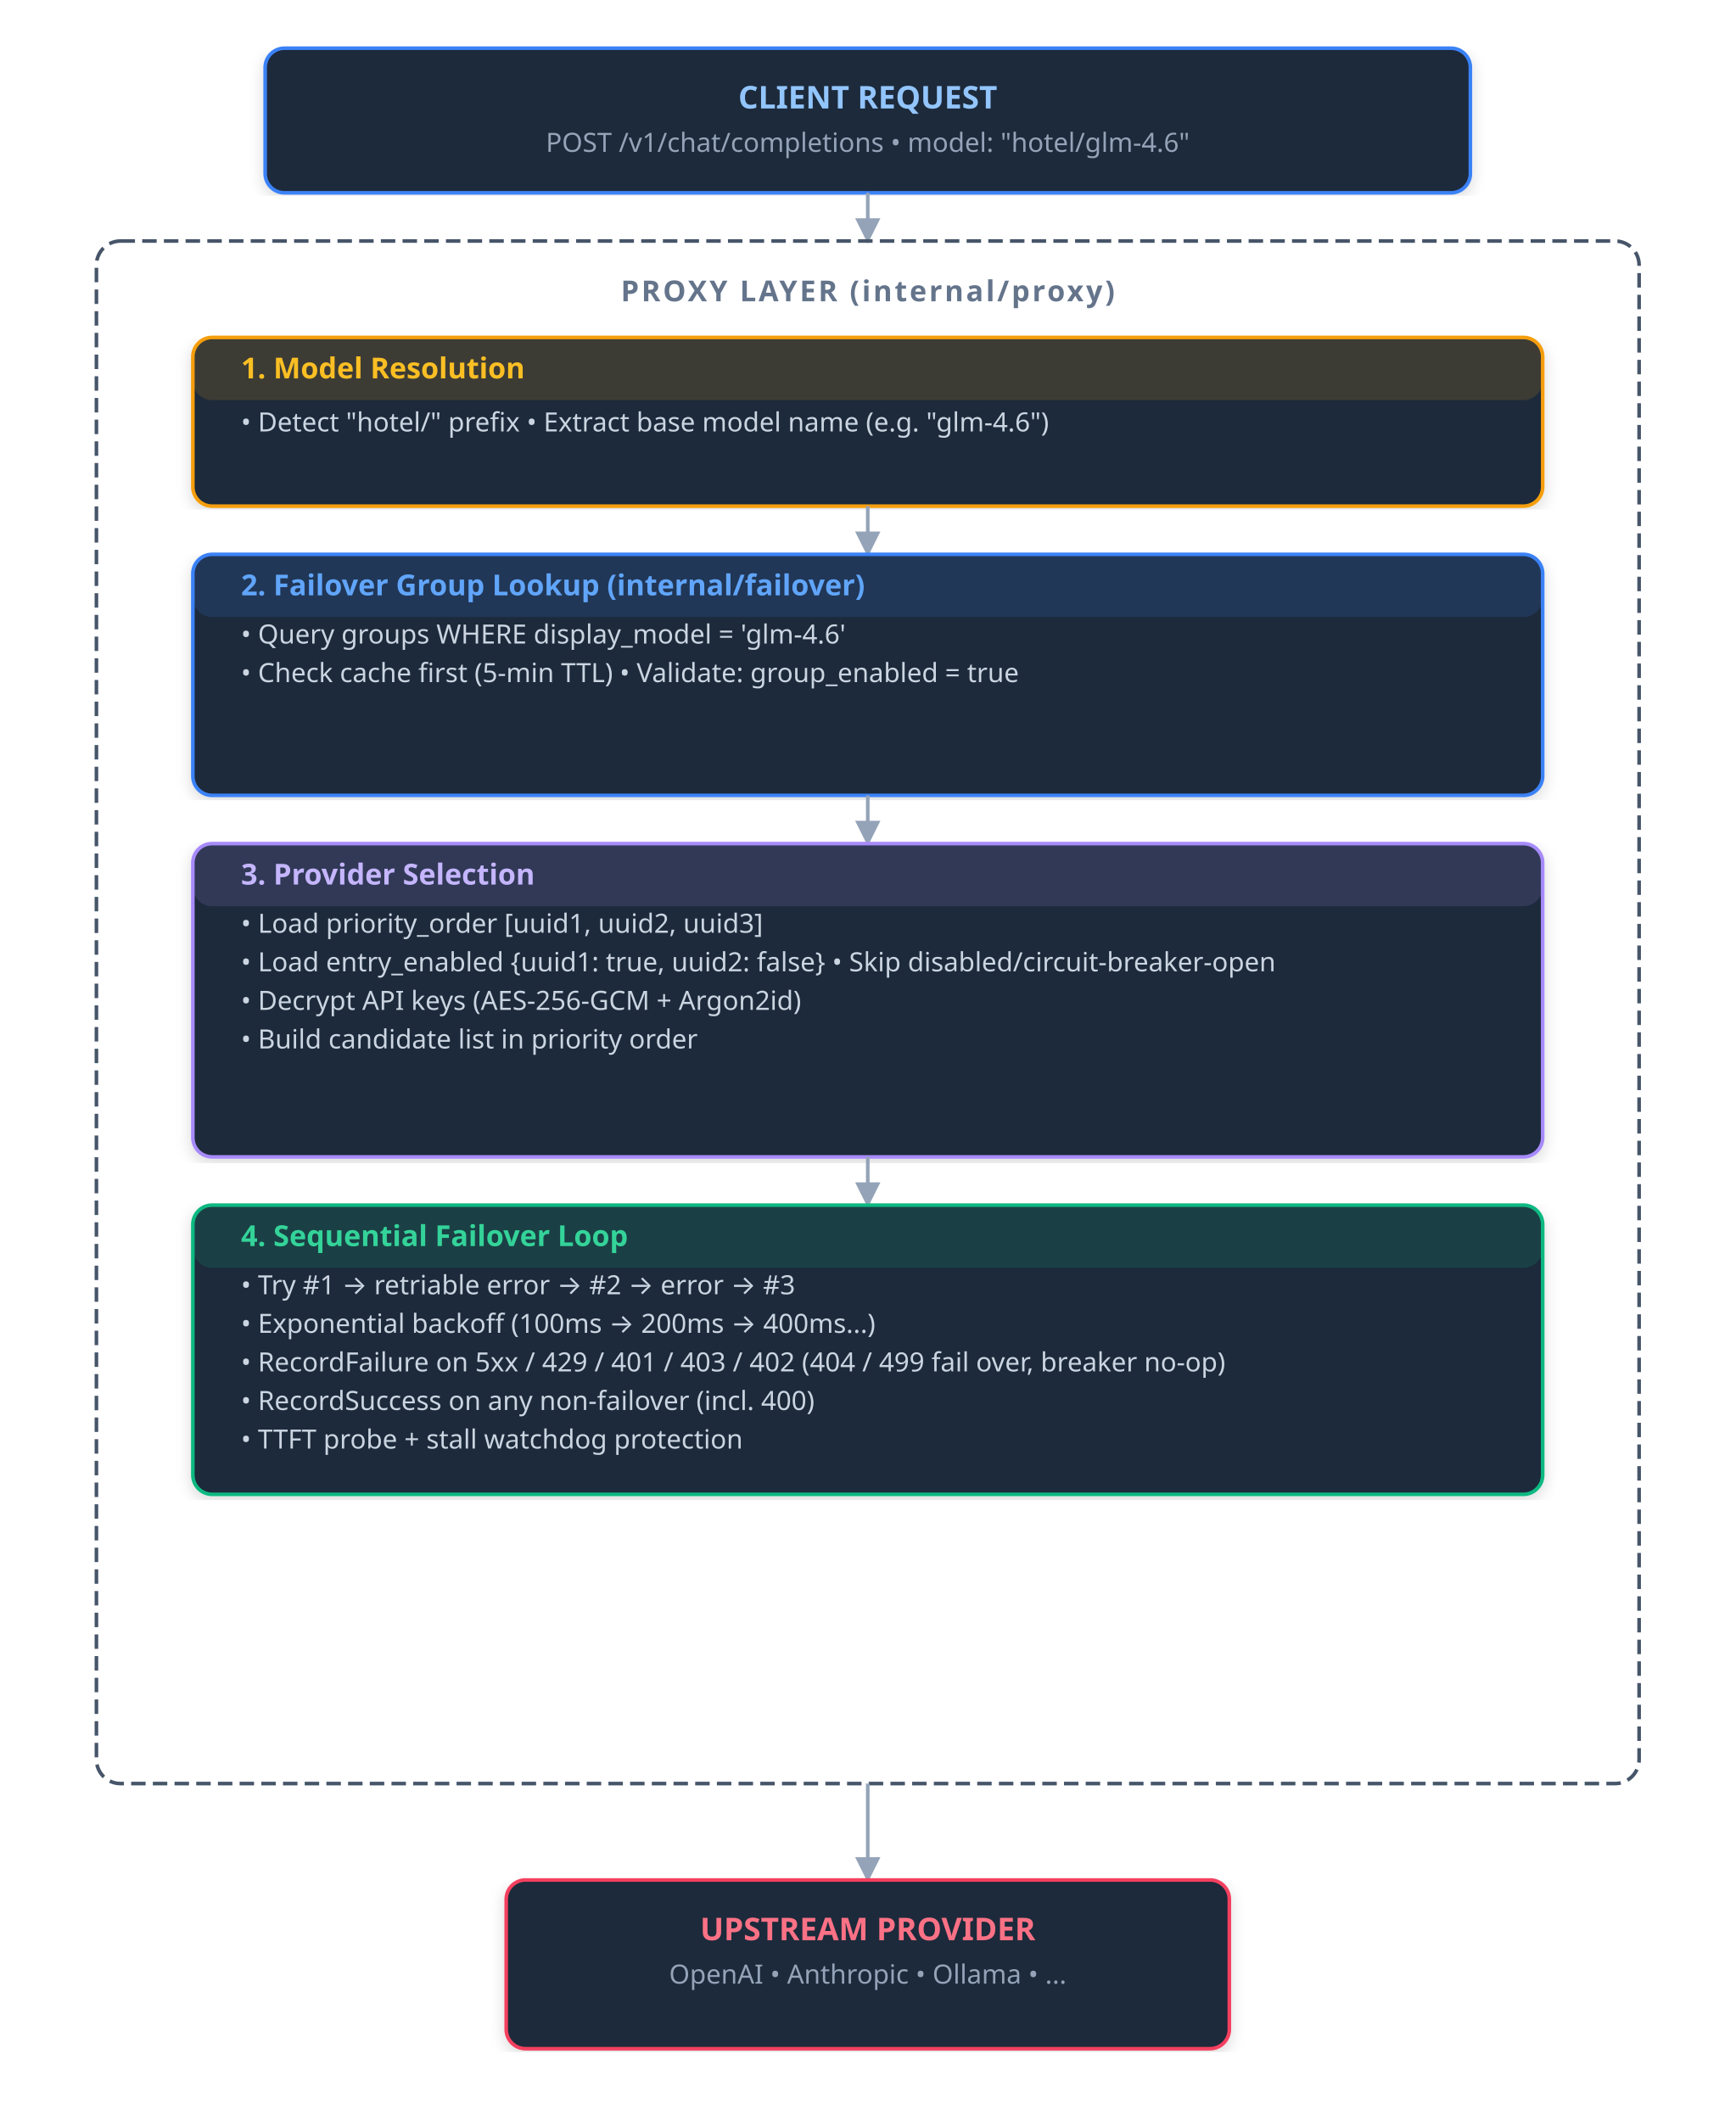
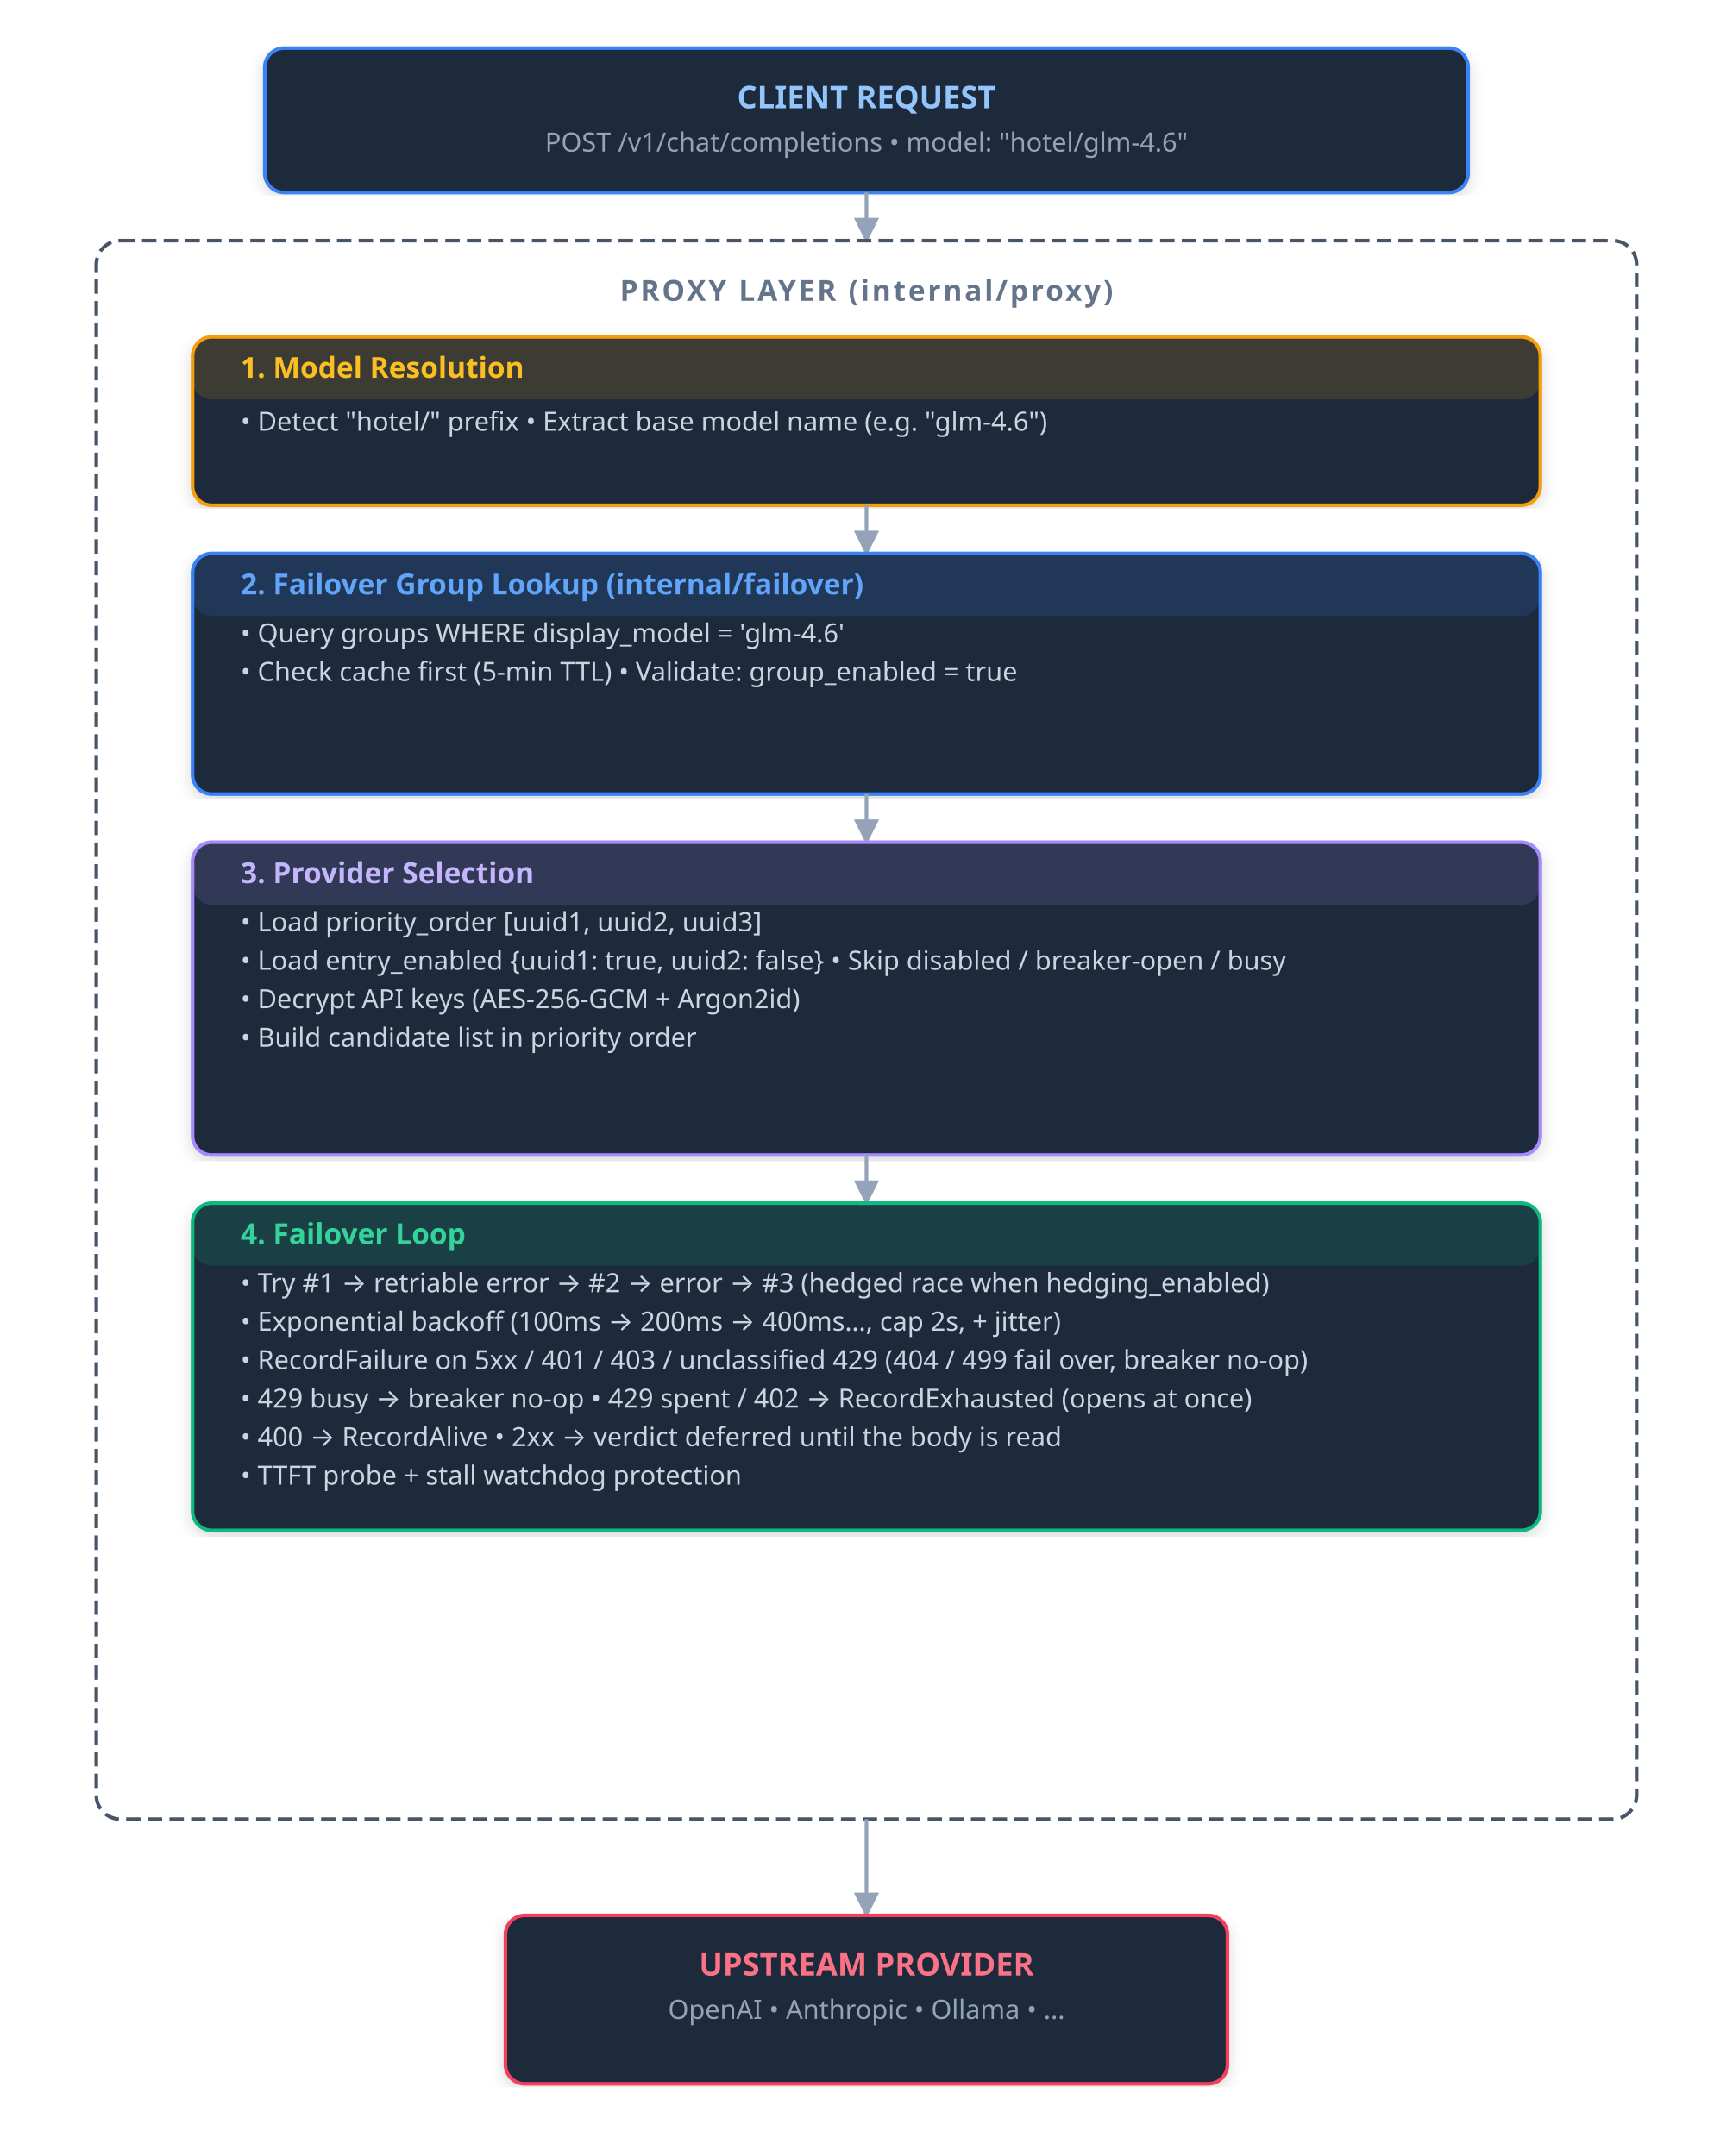
- <svg xmlns="http://www.w3.org/2000/svg" viewBox="0 0 720 880" font-family="'Segoe UI', system-ui, -apple-system, sans-serif">
+ <svg xmlns="http://www.w3.org/2000/svg" viewBox="0 0 720 896" font-family="'Segoe UI', system-ui, -apple-system, sans-serif">
  <defs>
    <marker id="arrow" viewBox="0 0 10 10" refX="9" refY="5" markerWidth="7" markerHeight="7" orient="auto-start-reverse">
      <path d="M 0 0 L 10 5 L 0 10 z" fill="#94a3b8" />
    </marker>
    <filter id="shadow" x="-2%" y="-2%" width="104%" height="104%">
      <feDropShadow dx="0" dy="2" stdDeviation="3" flood-opacity="0.15" />
    </filter>
  </defs>
-   <rect width="720" height="880" fill="none" rx="8" />
+   <rect width="720" height="896" fill="none" rx="8" />
  <rect x="110" y="20" width="500" height="60" rx="8" fill="#1e293b" stroke="#3b82f6" stroke-width="1.5" filter="url(#shadow)" />
  <text x="360" y="45" text-anchor="middle" fill="#93c5fd" font-size="13" font-weight="600">CLIENT REQUEST</text>
  <text x="360" y="63" text-anchor="middle" fill="#94a3b8" font-size="11">POST /v1/chat/completions  •  model: "hotel/glm-4.6"</text>
  <line x1="360" y1="80" x2="360" y2="100" stroke="#94a3b8" stroke-width="1.5" marker-end="url(#arrow)" />
-   <rect x="40" y="100" width="640" height="640" rx="10" fill="none" stroke="#475569" stroke-width="1.5" stroke-dasharray="6,3" />
+   <rect x="40" y="100" width="640" height="656" rx="10" fill="none" stroke="#475569" stroke-width="1.5" stroke-dasharray="6,3" />
  <text x="360" y="125" text-anchor="middle" fill="#64748b" font-size="12" font-weight="600" letter-spacing="1">PROXY LAYER  (internal/proxy)</text>
  <rect x="80" y="140" width="560" height="70" rx="8" fill="#1e293b" stroke="#f59e0b" stroke-width="1.5" filter="url(#shadow)" />
  <rect x="80" y="140" width="560" height="26" rx="8" fill="#f59e0b" opacity="0.15" />
  <text x="100" y="157" fill="#fbbf24" font-size="12" font-weight="700">1. Model Resolution</text>
  <text x="100" y="179" fill="#cbd5e1" font-size="11">• Detect "hotel/" prefix  •  Extract base model name (e.g. "glm-4.6")</text>
  <line x1="360" y1="210" x2="360" y2="230" stroke="#94a3b8" stroke-width="1.5" marker-end="url(#arrow)" />
  <rect x="80" y="230" width="560" height="100" rx="8" fill="#1e293b" stroke="#3b82f6" stroke-width="1.5" filter="url(#shadow)" />
  <rect x="80" y="230" width="560" height="26" rx="8" fill="#3b82f6" opacity="0.15" />
  <text x="100" y="247" fill="#60a5fa" font-size="12" font-weight="700">2. Failover Group Lookup (internal/failover)</text>
  <text x="100" y="267" fill="#cbd5e1" font-size="11">• Query groups WHERE display_model = 'glm-4.6'</text>
  <text x="100" y="283" fill="#cbd5e1" font-size="11">• Check cache first (5-min TTL)  •  Validate: group_enabled = true</text>
  <line x1="360" y1="330" x2="360" y2="350" stroke="#94a3b8" stroke-width="1.5" marker-end="url(#arrow)" />
  <rect x="80" y="350" width="560" height="130" rx="8" fill="#1e293b" stroke="#a78bfa" stroke-width="1.5" filter="url(#shadow)" />
  <rect x="80" y="350" width="560" height="26" rx="8" fill="#a78bfa" opacity="0.15" />
  <text x="100" y="367" fill="#c4b5fd" font-size="12" font-weight="700">3. Provider Selection</text>
  <text x="100" y="387" fill="#cbd5e1" font-size="11">• Load priority_order [uuid1, uuid2, uuid3]</text>
-   <text x="100" y="403" fill="#cbd5e1" font-size="11">• Load entry_enabled {uuid1: true, uuid2: false}  •  Skip disabled/circuit-breaker-open</text>
+   <text x="100" y="403" fill="#cbd5e1" font-size="11">• Load entry_enabled {uuid1: true, uuid2: false}  •  Skip disabled / breaker-open / busy</text>
  <text x="100" y="419" fill="#cbd5e1" font-size="11">• Decrypt API keys (AES-256-GCM + Argon2id)</text>
  <text x="100" y="435" fill="#cbd5e1" font-size="11">• Build candidate list in priority order</text>
  <line x1="360" y1="480" x2="360" y2="500" stroke="#94a3b8" stroke-width="1.5" marker-end="url(#arrow)" />
-   <rect x="80" y="500" width="560" height="120" rx="8" fill="#1e293b" stroke="#10b981" stroke-width="1.5" filter="url(#shadow)" />
+   <rect x="80" y="500" width="560" height="136" rx="8" fill="#1e293b" stroke="#10b981" stroke-width="1.5" filter="url(#shadow)" />
  <rect x="80" y="500" width="560" height="26" rx="8" fill="#10b981" opacity="0.15" />
-   <text x="100" y="517" fill="#34d399" font-size="12" font-weight="700">4. Sequential Failover Loop</text>
-   <text x="100" y="537" fill="#cbd5e1" font-size="11">• Try #1 → retriable error → #2 → error → #3</text>
-   <text x="100" y="553" fill="#cbd5e1" font-size="11">• Exponential backoff (100ms → 200ms → 400ms...)</text>
-   <text x="100" y="569" fill="#cbd5e1" font-size="11">• RecordFailure on 5xx / 429 / 401 / 403 / 402  (404 / 499 fail over, breaker no-op)</text>
-   <text x="100" y="585" fill="#cbd5e1" font-size="11">• RecordSuccess on any non-failover (incl. 400)</text>
-   <text x="100" y="601" fill="#cbd5e1" font-size="11">• TTFT probe + stall watchdog protection</text>
-   <line x1="360" y1="740" x2="360" y2="780" stroke="#94a3b8" stroke-width="1.5" marker-end="url(#arrow)" />
-   <rect x="210" y="780" width="300" height="70" rx="8" fill="#1e293b" stroke="#f43f5e" stroke-width="1.5" filter="url(#shadow)" />
-   <text x="360" y="805" text-anchor="middle" fill="#fb7185" font-size="13" font-weight="600">UPSTREAM PROVIDER</text>
-   <text x="360" y="823" text-anchor="middle" fill="#94a3b8" font-size="11">OpenAI  •  Anthropic  •  Ollama  •  ...</text>
+   <text x="100" y="517" fill="#34d399" font-size="12" font-weight="700">4. Failover Loop</text>
+   <text x="100" y="537" fill="#cbd5e1" font-size="11">• Try #1 → retriable error → #2 → error → #3  (hedged race when hedging_enabled)</text>
+   <text x="100" y="553" fill="#cbd5e1" font-size="11">• Exponential backoff (100ms → 200ms → 400ms…, cap 2s, + jitter)</text>
+   <text x="100" y="569" fill="#cbd5e1" font-size="11">• RecordFailure on 5xx / 401 / 403 / unclassified 429  (404 / 499 fail over, breaker no-op)</text>
+   <text x="100" y="585" fill="#cbd5e1" font-size="11">• 429 busy → breaker no-op  •  429 spent / 402 → RecordExhausted (opens at once)</text>
+   <text x="100" y="601" fill="#cbd5e1" font-size="11">• 400 → RecordAlive  •  2xx → verdict deferred until the body is read</text>
+   <text x="100" y="617" fill="#cbd5e1" font-size="11">• TTFT probe + stall watchdog protection</text>
+   <line x1="360" y1="756" x2="360" y2="796" stroke="#94a3b8" stroke-width="1.5" marker-end="url(#arrow)" />
+   <rect x="210" y="796" width="300" height="70" rx="8" fill="#1e293b" stroke="#f43f5e" stroke-width="1.5" filter="url(#shadow)" />
+   <text x="360" y="821" text-anchor="middle" fill="#fb7185" font-size="13" font-weight="600">UPSTREAM PROVIDER</text>
+   <text x="360" y="839" text-anchor="middle" fill="#94a3b8" font-size="11">OpenAI  •  Anthropic  •  Ollama  •  ...</text>
</svg>
